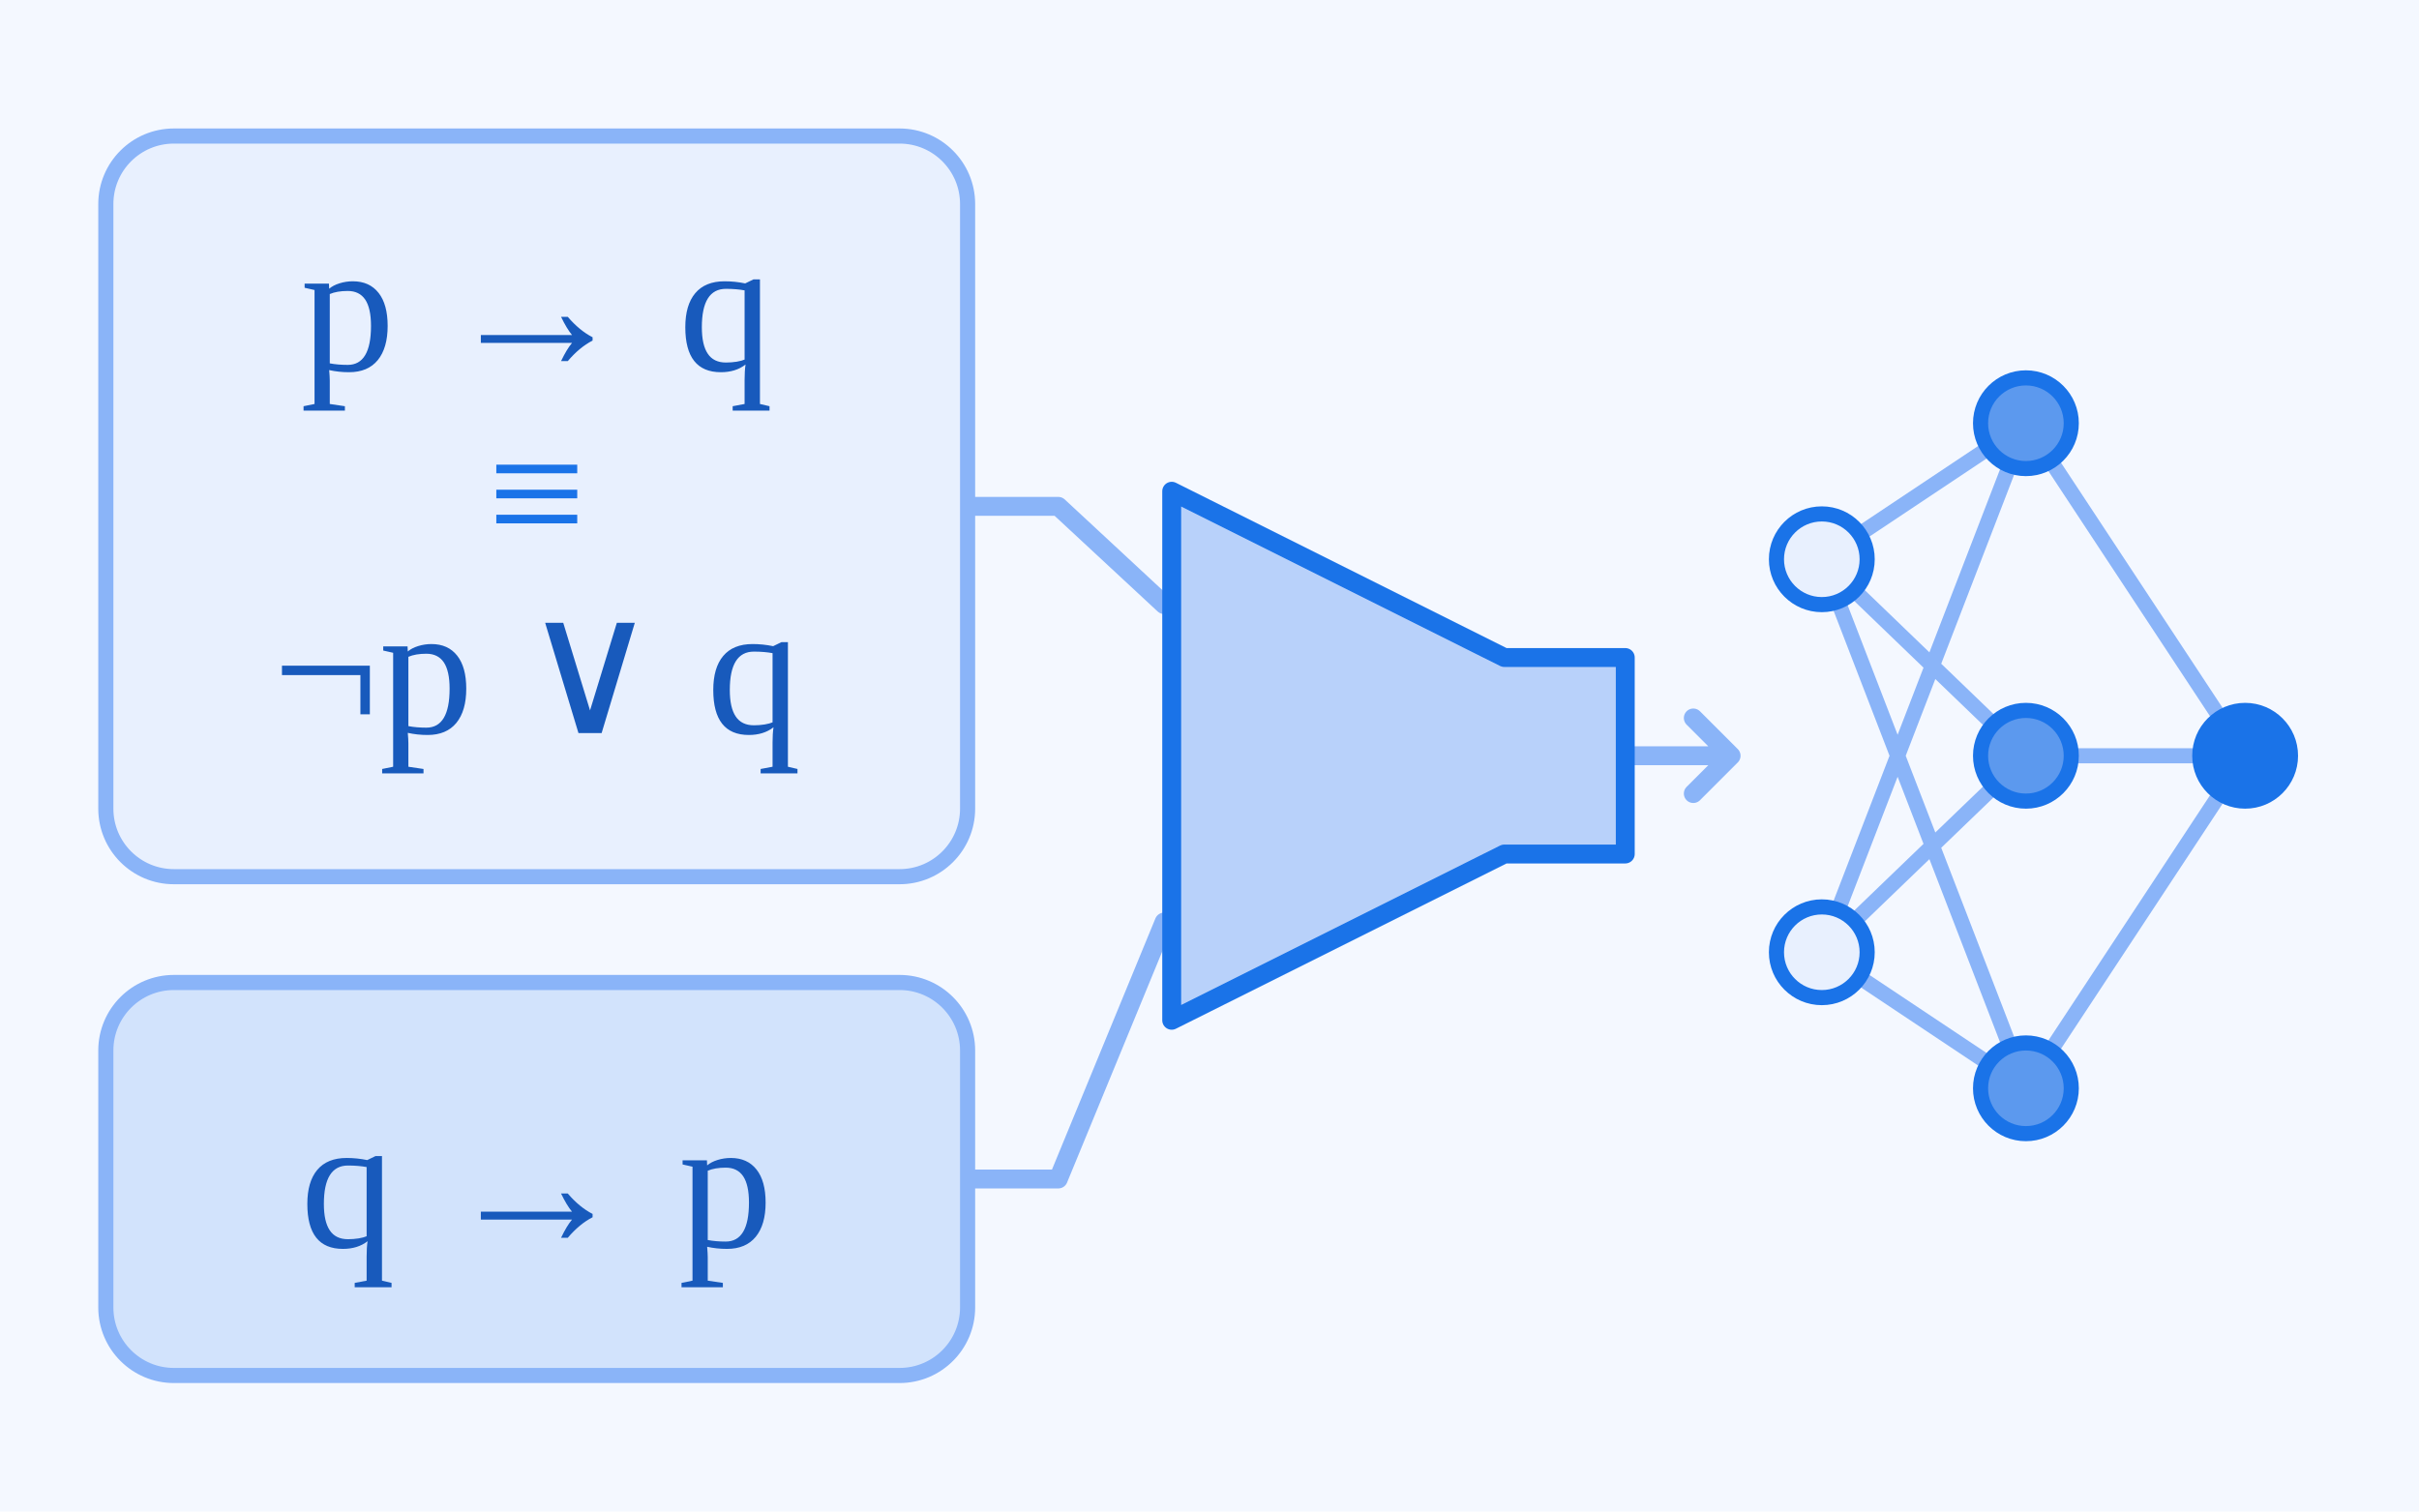
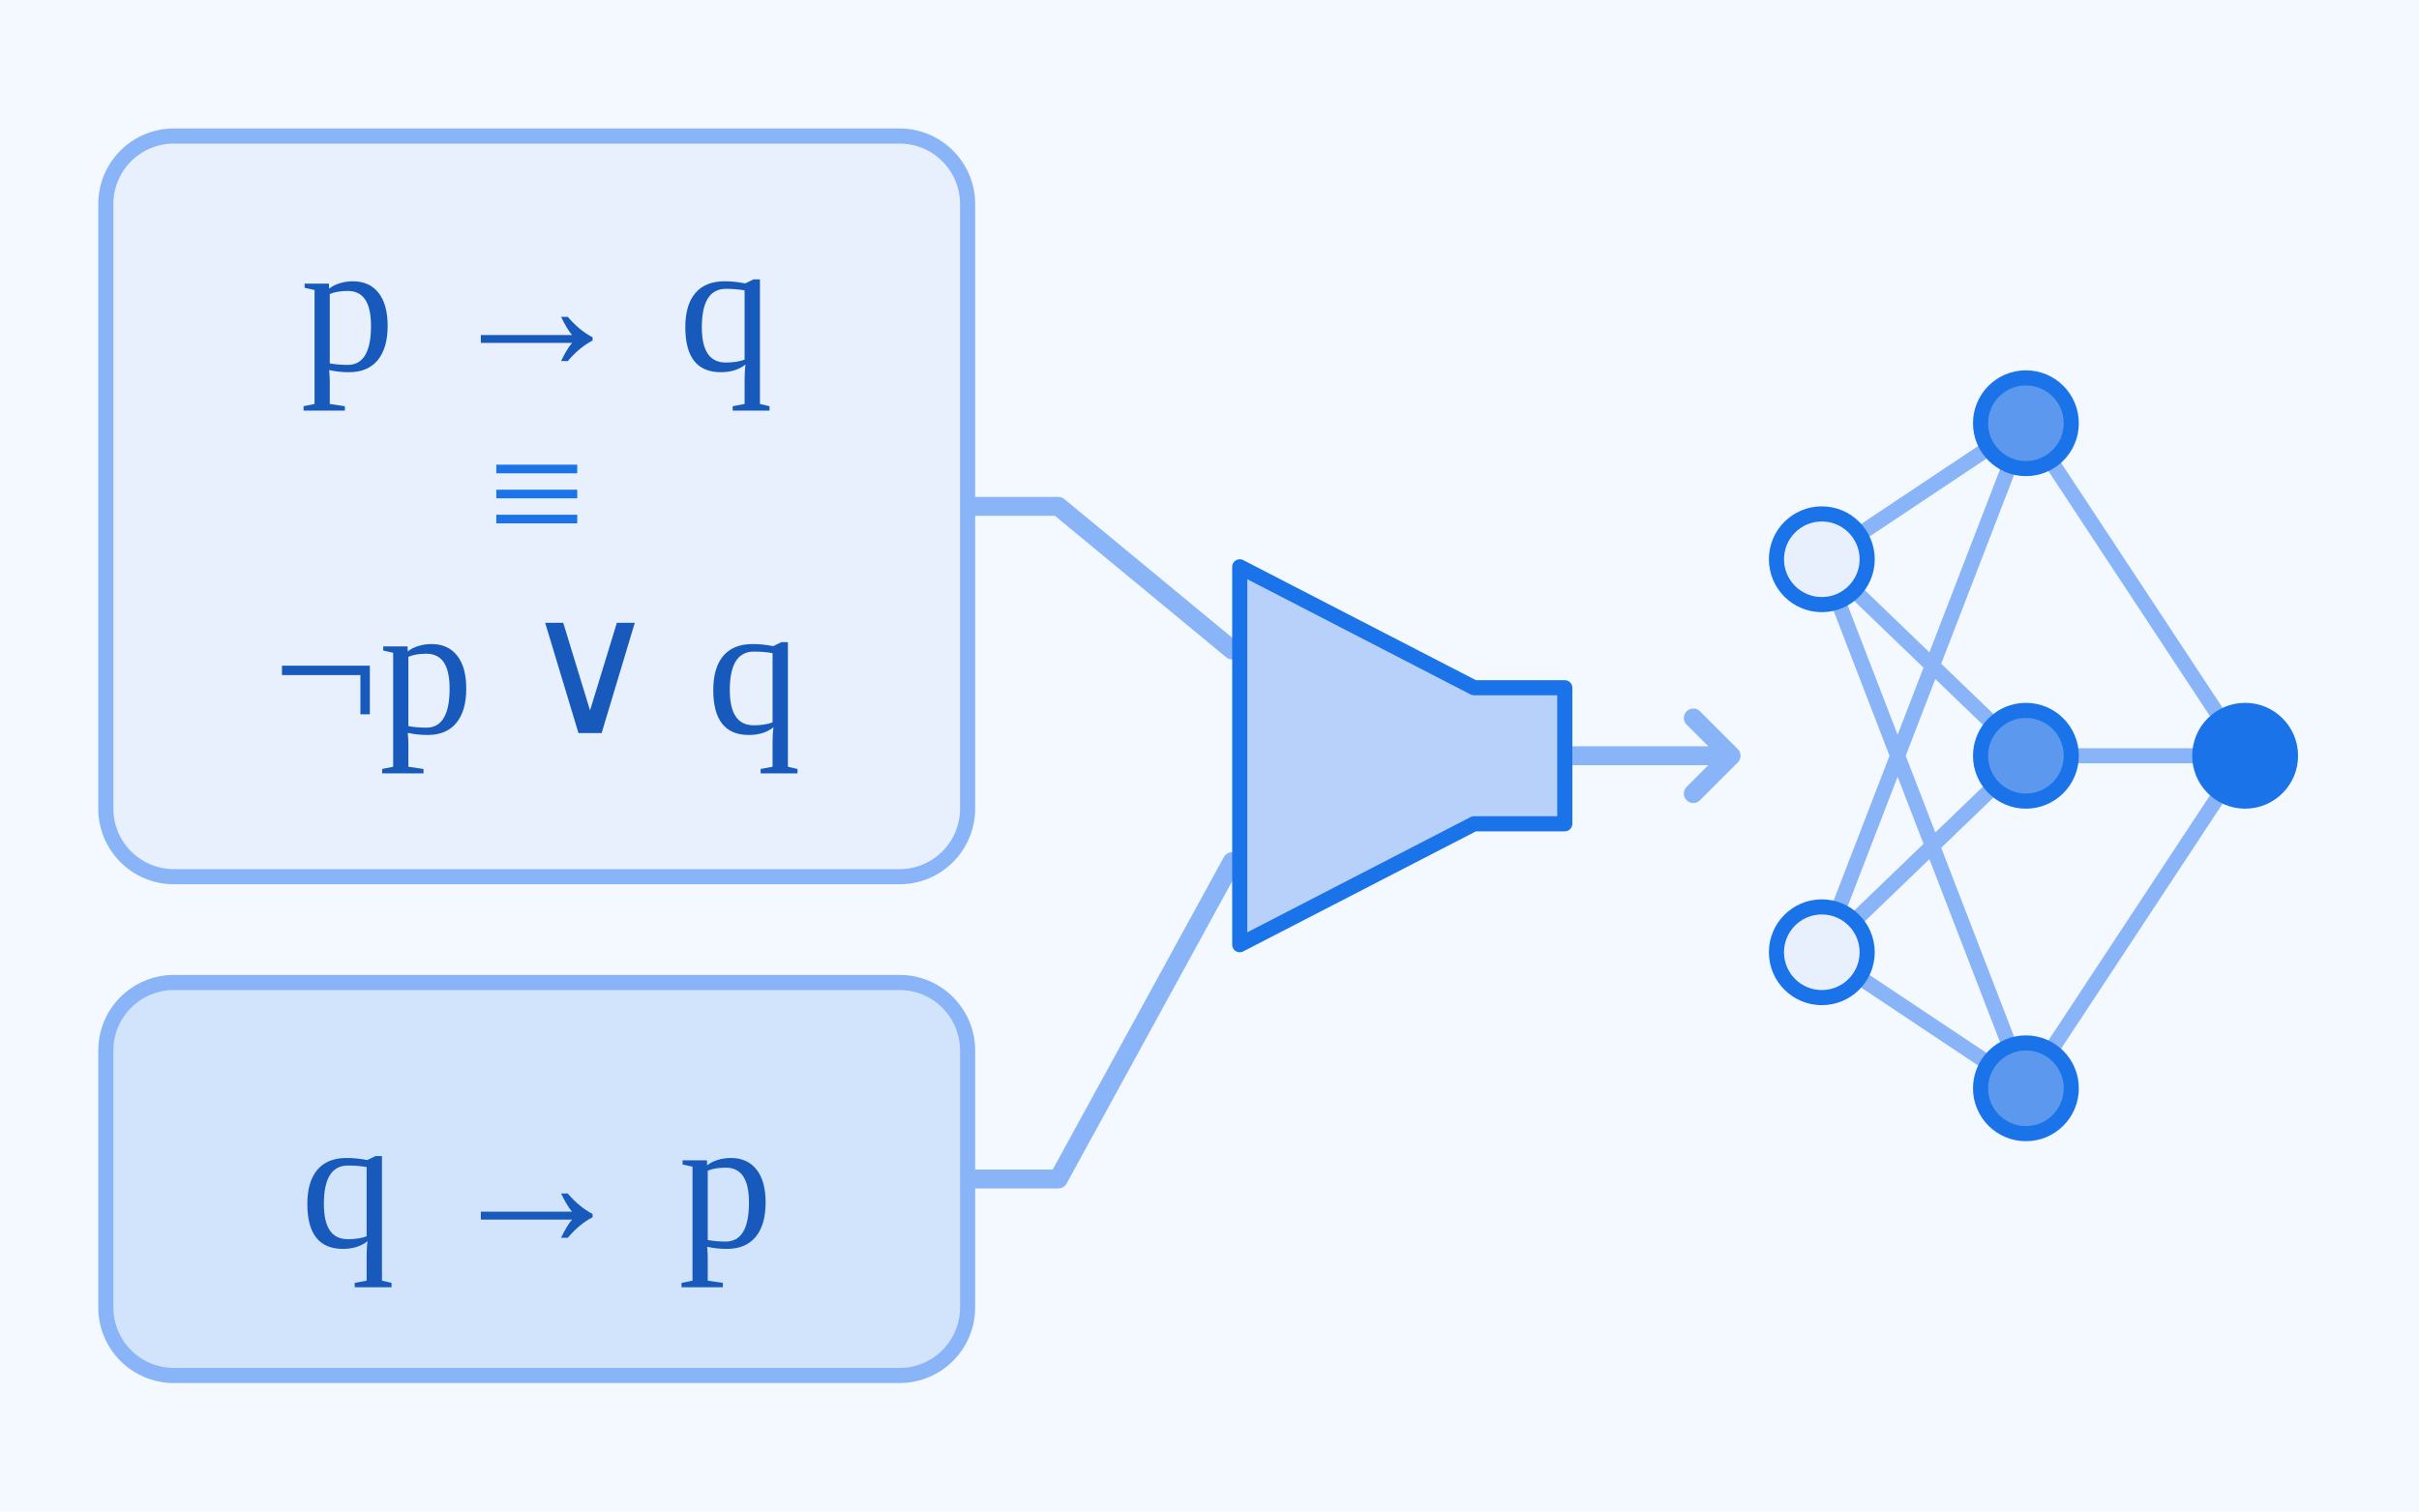
<svg xmlns="http://www.w3.org/2000/svg" viewBox="0 0 320 200">
  <rect width="320" height="200" fill="#f4f8ff" />
  <g stroke="#8ab4f8" stroke-width="2">
    <rect x="14" y="18" width="114" height="98" rx="9" fill="#e8f0fe" />
    <rect x="14" y="130" width="114" height="52" rx="9" fill="#d2e3fc" />
  </g>
  <g fill="#185abc" font-family="Georgia, 'Times New Roman', serif" font-size="25" text-anchor="middle">
    <text x="71" y="49">p → q</text>
    <text x="71" y="97">¬p ∨ q</text>
    <text x="71" y="165">q → p</text>
  </g>
  <text x="71" y="73" fill="#1a73e8" font-family="Georgia, 'Times New Roman', serif" font-size="23" text-anchor="middle">≡</text>
  <g fill="none" stroke="#8ab4f8" stroke-width="2.5" stroke-linecap="round" stroke-linejoin="round">
-     <path d="M129 67h11l14 13M129 156h11l14-34" />
-     <path d="M215 100h14m-5-5 5 5-5 5" />
+     <path d="M129 67h11l23 19M129 156h11l23-42" />
+     <path d="M207 100h22m-5-5 5 5-5 5" />
  </g>
-   <path d="M155 65v70l44-22h16V87h-16z" fill="#b8d1fa" stroke="#1a73e8" stroke-width="2.5" stroke-linejoin="round" />
+   <path d="M164 75v50l31-16h12V91h-12z" fill="#b8d1fa" stroke="#1a73e8" stroke-width="2" stroke-linejoin="round" />
  <g stroke="#8ab4f8" stroke-width="2" fill="none">
    <path d="M241 74 268 56M241 74l27 26M241 74l27 70M241 126l27-70M241 126l27-26M241 126l27 18" />
    <path d="m268 56 29 44-29 44M268 100h29" />
  </g>
  <g stroke="#1a73e8" stroke-width="2">
    <circle cx="241" cy="74" r="6" fill="#e8f0fe" />
    <circle cx="241" cy="126" r="6" fill="#e8f0fe" />
    <circle cx="268" cy="56" r="6" fill="#5c99ee" />
    <circle cx="268" cy="100" r="6" fill="#5c99ee" />
    <circle cx="268" cy="144" r="6" fill="#5c99ee" />
    <circle cx="297" cy="100" r="6" fill="#1a73e8" />
  </g>
</svg>
